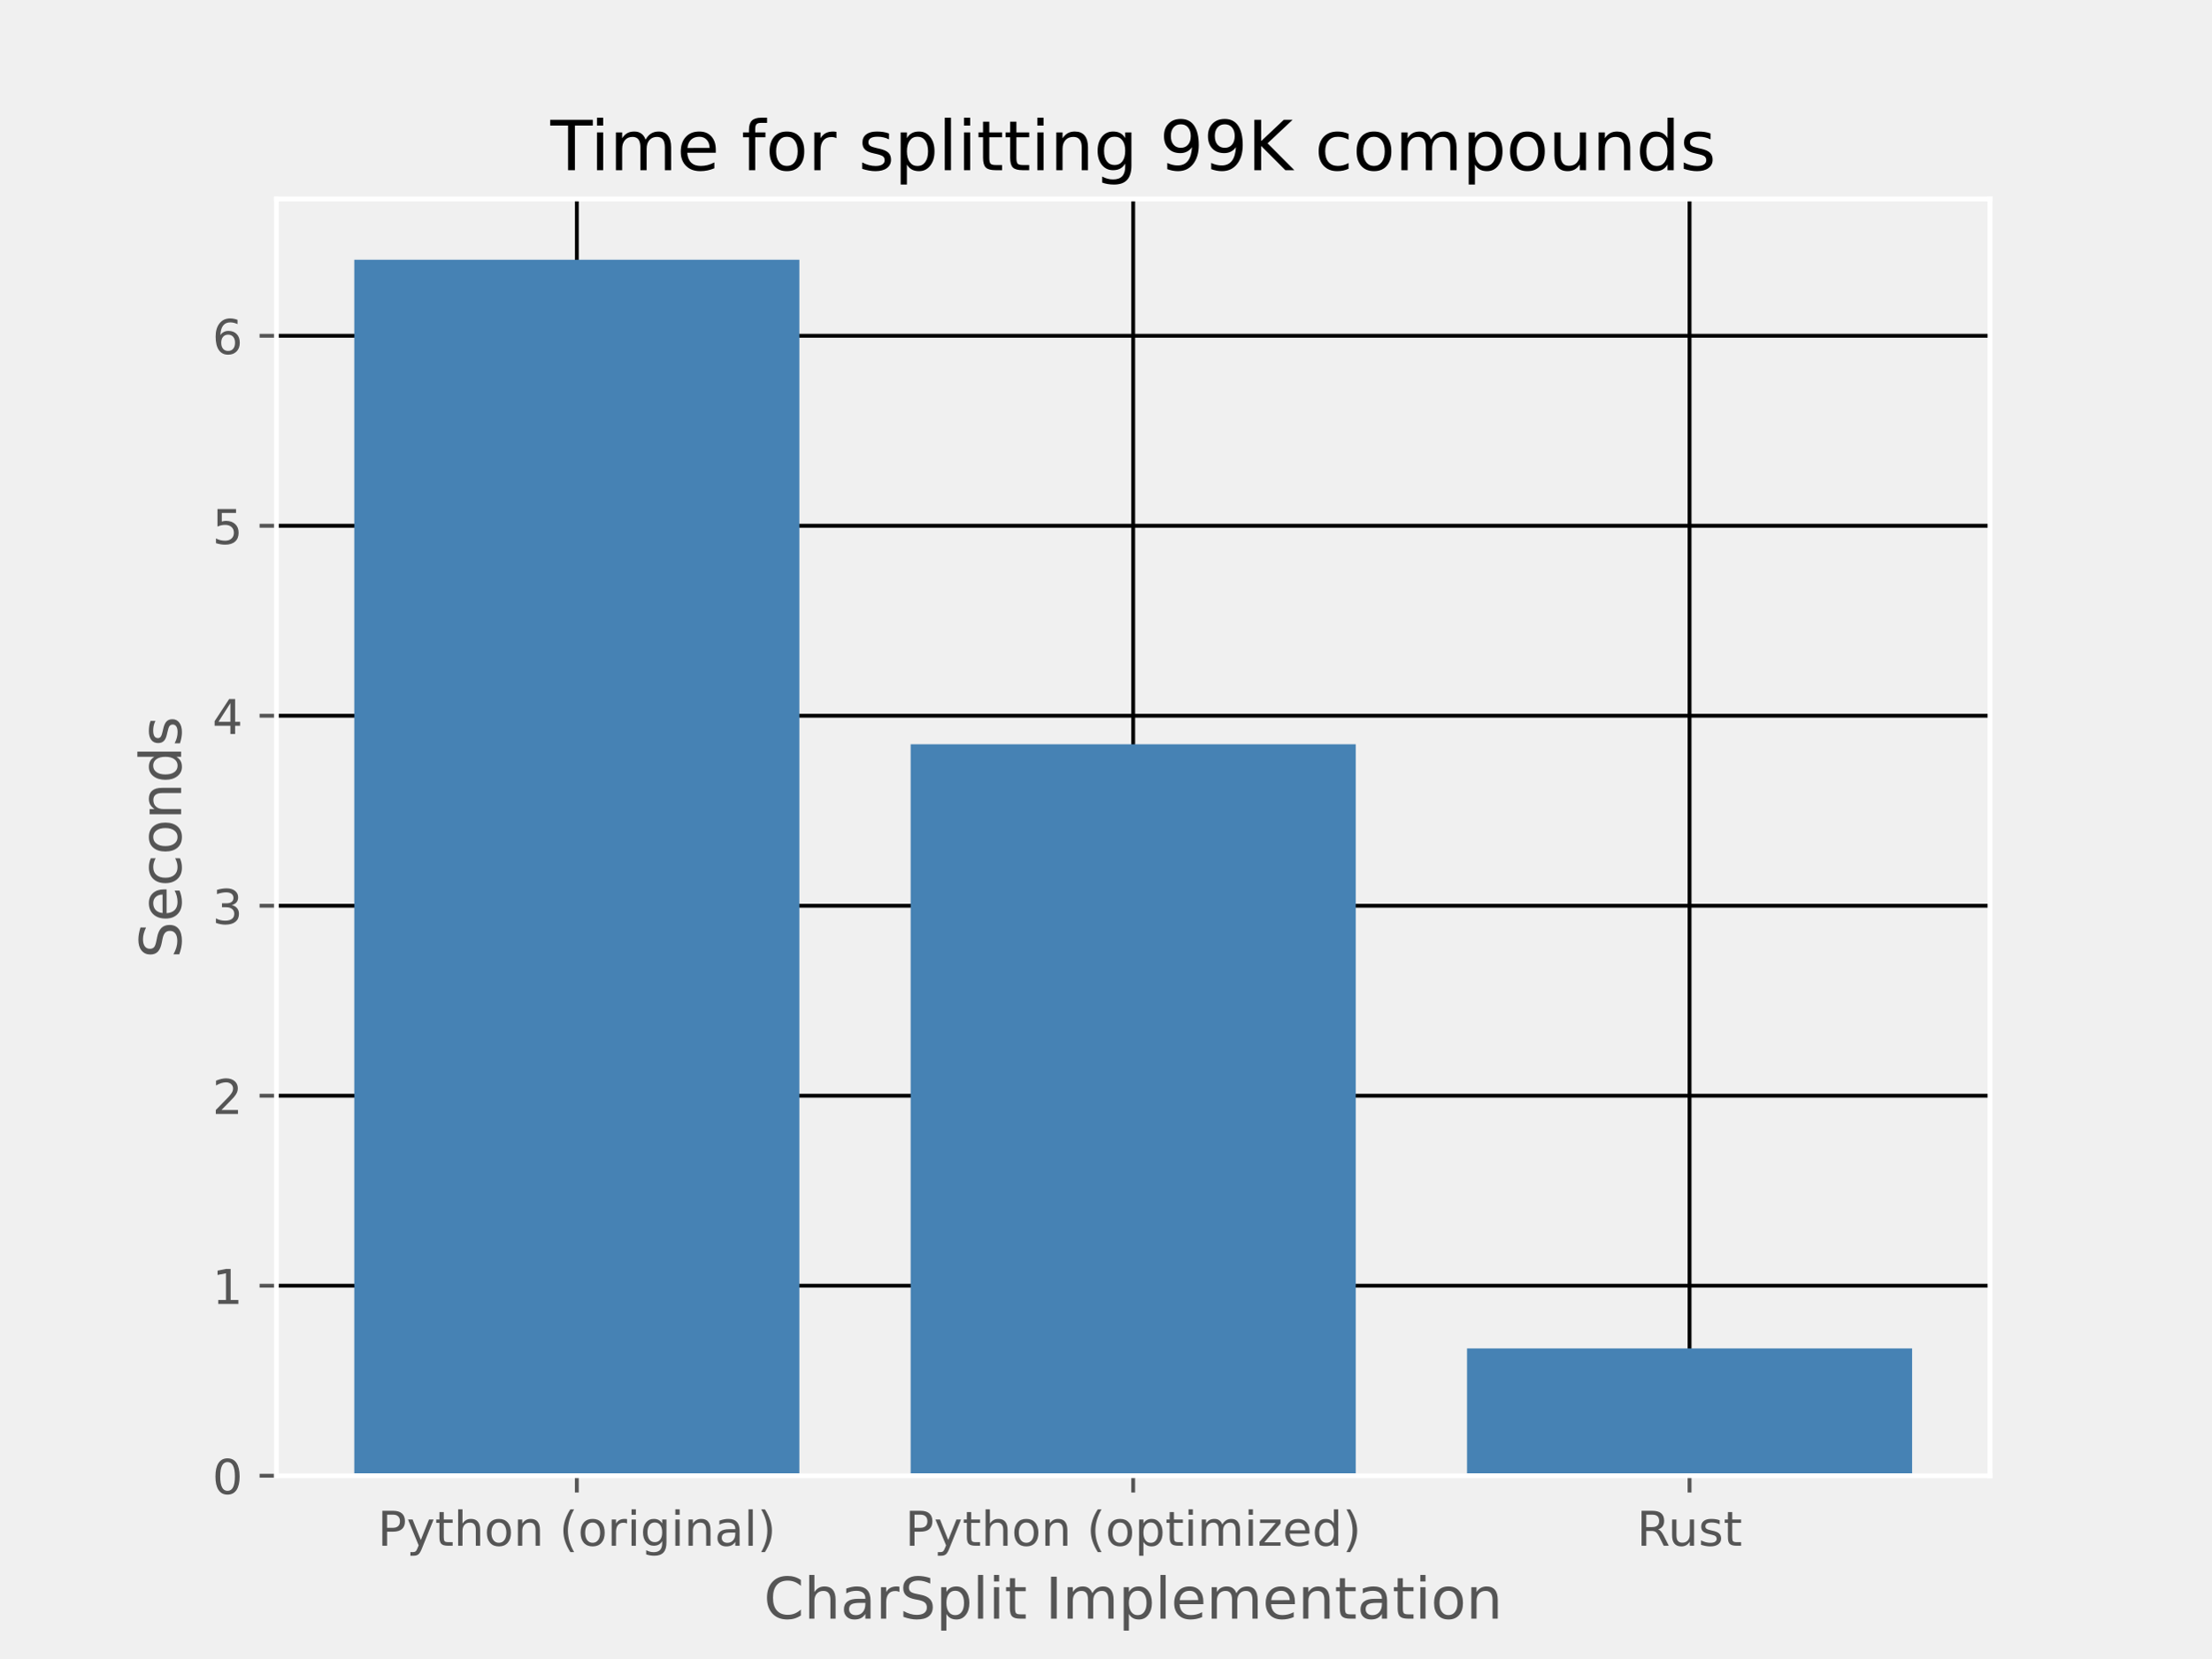
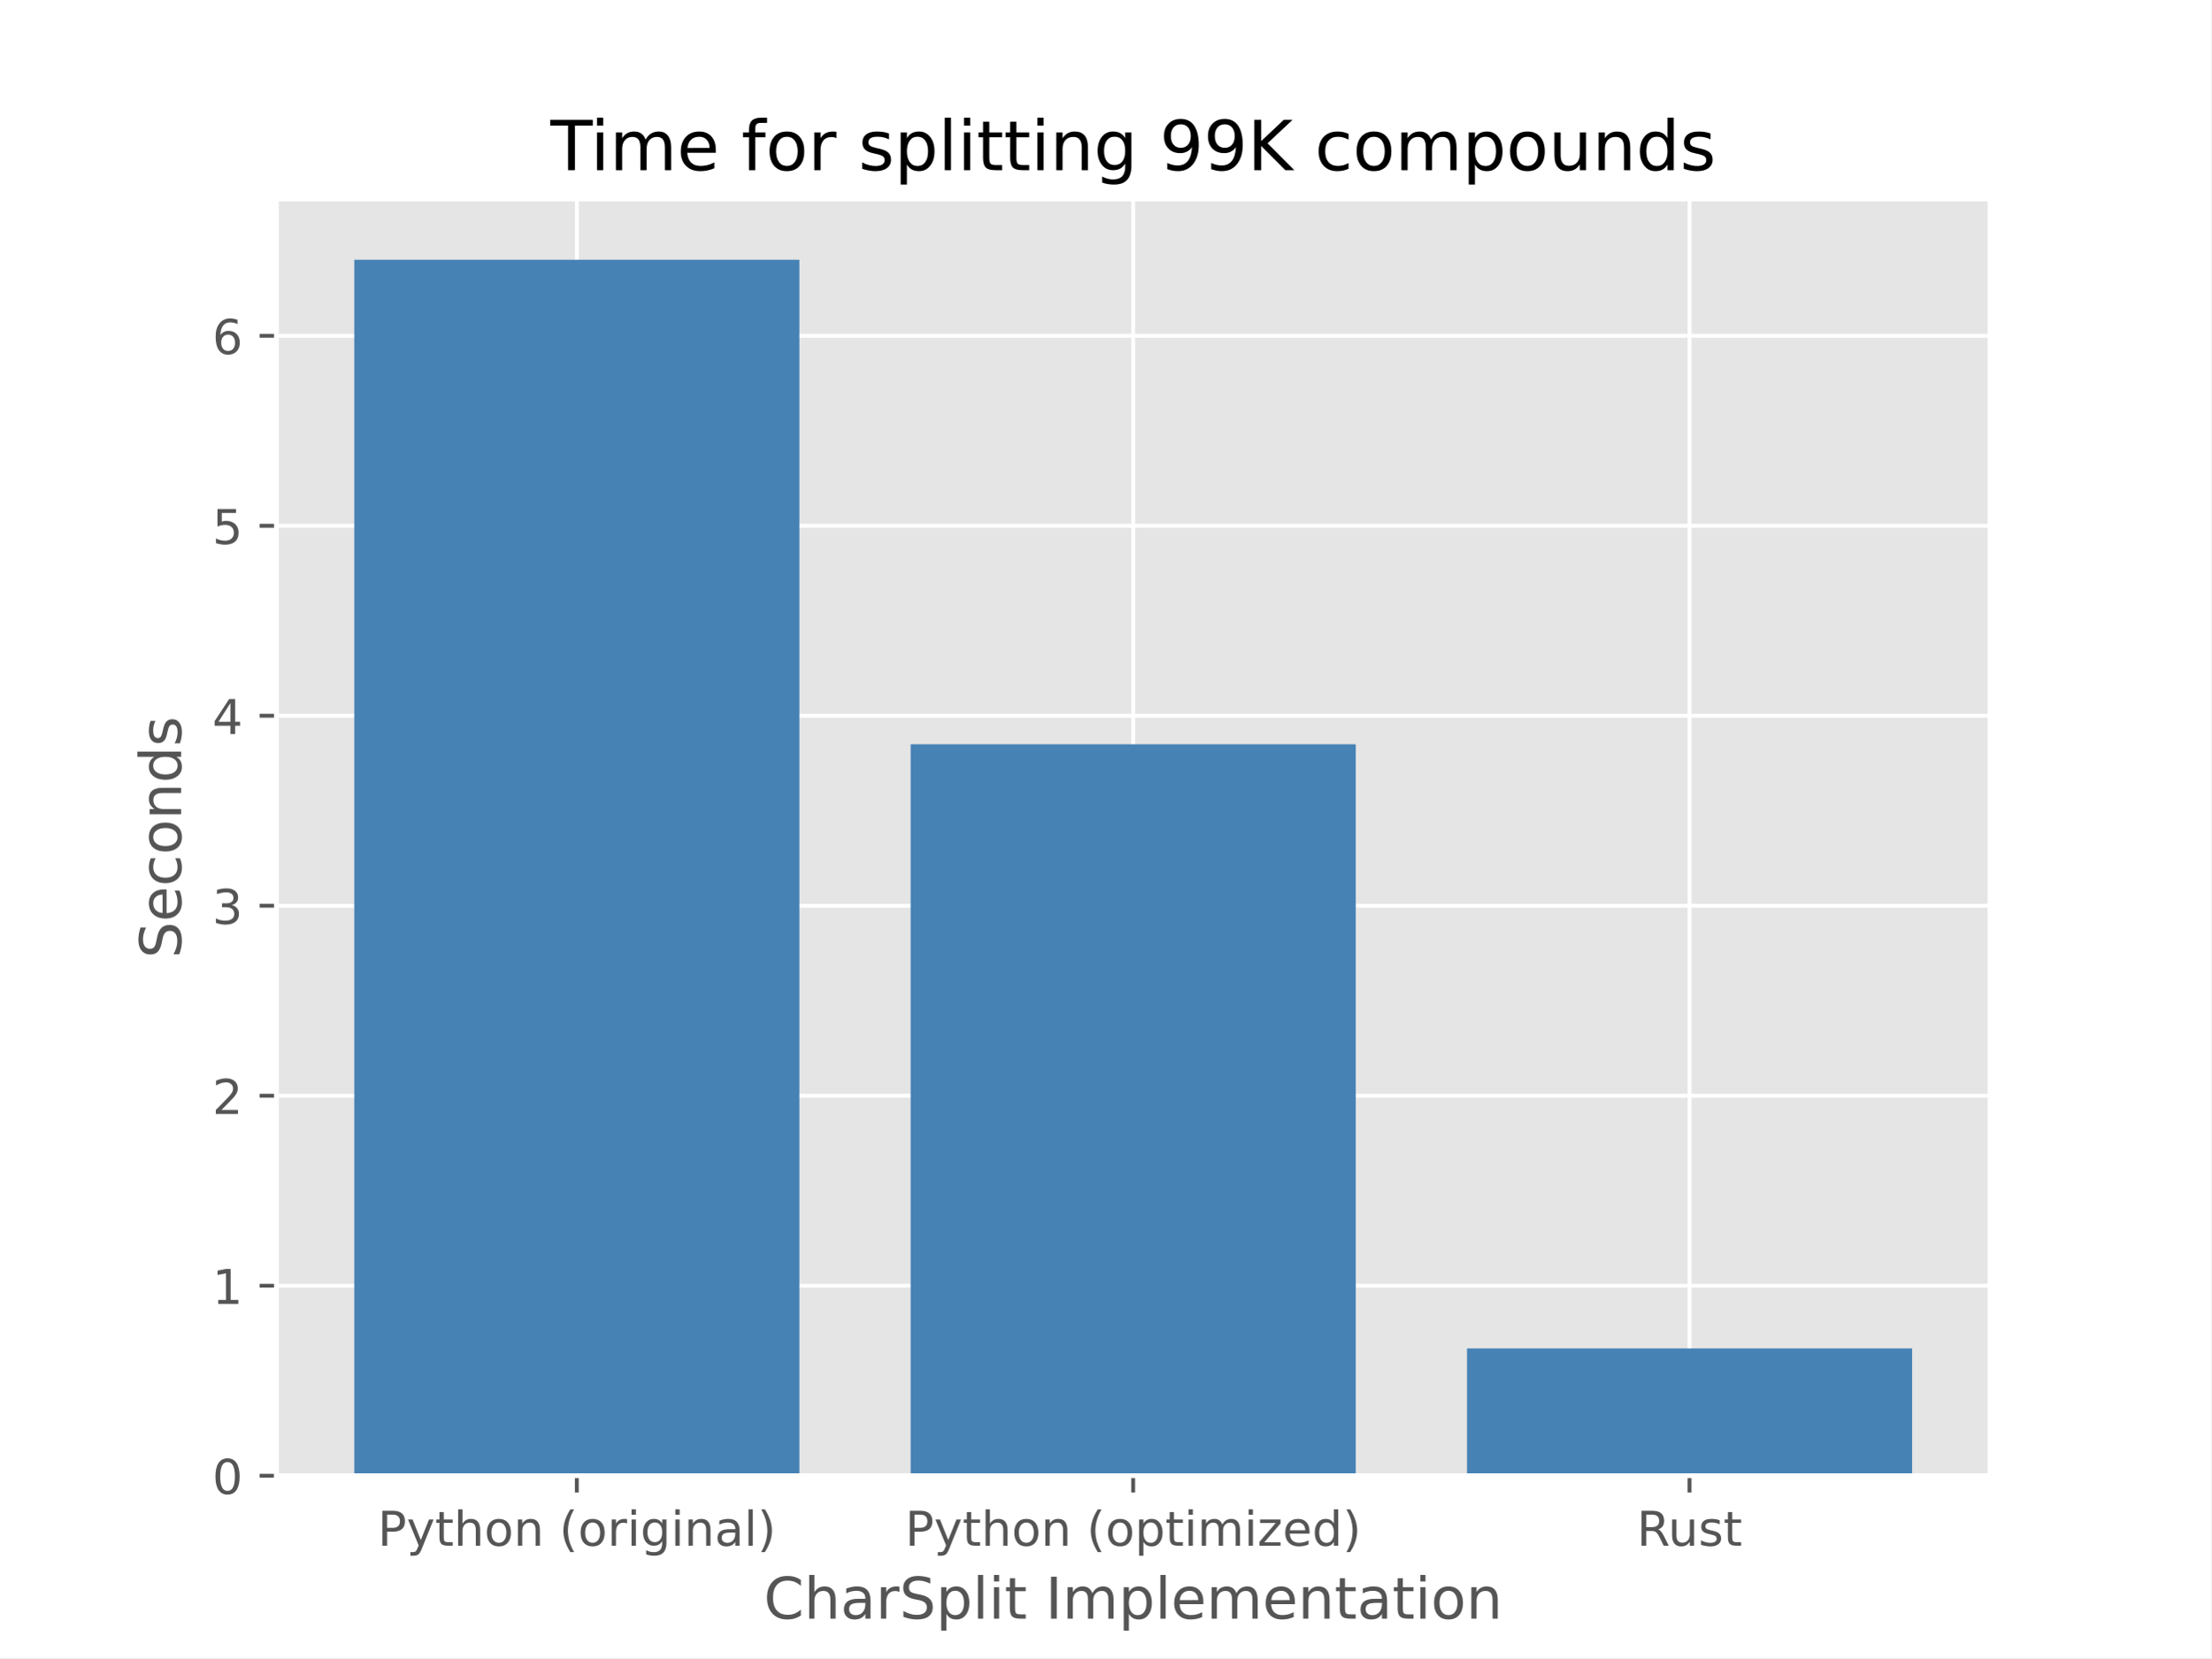
<svg xmlns="http://www.w3.org/2000/svg" xmlns:xlink="http://www.w3.org/1999/xlink" height="345.6pt" version="1.1" viewBox="0 0 460.8 345.6" width="460.8pt">
  <defs>
    <style type="text/css">*{stroke-linecap:butt;stroke-linejoin:round;}</style>
  </defs>
  <g id="figure_1">
    <g id="patch_1">
-       <path d="M 0 345.6  L 460.8 345.6  L 460.8 0  L 0 0  z " style="fill:none;" />
+       <path d="M 0 345.6  L 460.8 345.6  L 460.8 0  L 0 0  z " style="fill:#ffffff;" />
    </g>
    <g id="axes_1">
      <g id="patch_2">
-         <path d="M 57.6 307.584  L 414.72 307.584  L 414.72 41.472  L 57.6 41.472  z " style="fill:none;" />
+         <path d="M 57.6 307.584  L 414.72 307.584  L 414.72 41.472  L 57.6 41.472  z " style="fill:#e5e5e5;" />
      </g>
      <g id="matplotlib.axis_1">
        <g id="xtick_1">
          <g id="line2d_1">
-             <path clip-path="url(#p4082bcac7f)" d="M 120.212 307.584  L 120.212 41.472  " style="fill:none;stroke:#000000;stroke-linecap:square;stroke-width:0.8;" />
+             <path clip-path="url(#p772a4f0991)" d="M 120.212 307.584  L 120.212 41.472  " style="fill:none;stroke:#ffffff;stroke-linecap:square;stroke-width:0.8;" />
          </g>
          <g id="line2d_2">
            <defs>
-               <path d="M 0 0  L 0 3.5  " id="m15e77578e6" style="stroke:#555555;stroke-width:0.8;" />
+               <path d="M 0 0  L 0 3.5  " id="m61abc47ba5" style="stroke:#555555;stroke-width:0.8;" />
            </defs>
            <g>
-               <use style="fill:#555555;stroke:#555555;stroke-width:0.8;" x="120.212" xlink:href="#m15e77578e6" y="307.584" />
+               <use style="fill:#555555;stroke:#555555;stroke-width:0.8;" x="120.212" xlink:href="#m61abc47ba5" y="307.584" />
            </g>
          </g>
          <g id="text_1">
            <g style="fill:#555555;" transform="translate(78.70101 322.1824)scale(0.1 -0.1)">
              <defs>
                <path d="M 19.672 64.797  L 19.672 37.406  L 32.078 37.406  Q 38.969 37.406 42.719 40.969  Q 46.484 44.531 46.484 51.125  Q 46.484 57.672 42.719 61.234  Q 38.969 64.797 32.078 64.797  z M 9.812 72.906  L 32.078 72.906  Q 44.344 72.906 50.609 67.359  Q 56.891 61.812 56.891 51.125  Q 56.891 40.328 50.609 34.812  Q 44.344 29.297 32.078 29.297  L 19.672 29.297  L 19.672 0  L 9.812 0  z " id="DejaVuSans-80" />
                <path d="M 32.172 -5.078  Q 28.375 -14.844 24.75 -17.812  Q 21.141 -20.797 15.094 -20.797  L 7.906 -20.797  L 7.906 -13.281  L 13.188 -13.281  Q 16.891 -13.281 18.938 -11.516  Q 21 -9.766 23.484 -3.219  L 25.094 0.875  L 2.984 54.688  L 12.5 54.688  L 29.594 11.922  L 46.688 54.688  L 56.203 54.688  z " id="DejaVuSans-121" />
                <path d="M 18.312 70.219  L 18.312 54.688  L 36.812 54.688  L 36.812 47.703  L 18.312 47.703  L 18.312 18.016  Q 18.312 11.328 20.141 9.422  Q 21.969 7.516 27.594 7.516  L 36.812 7.516  L 36.812 0  L 27.594 0  Q 17.188 0 13.234 3.875  Q 9.281 7.766 9.281 18.016  L 9.281 47.703  L 2.688 47.703  L 2.688 54.688  L 9.281 54.688  L 9.281 70.219  z " id="DejaVuSans-116" />
                <path d="M 54.891 33.016  L 54.891 0  L 45.906 0  L 45.906 32.719  Q 45.906 40.484 42.875 44.328  Q 39.844 48.188 33.797 48.188  Q 26.516 48.188 22.312 43.547  Q 18.109 38.922 18.109 30.906  L 18.109 0  L 9.078 0  L 9.078 75.984  L 18.109 75.984  L 18.109 46.188  Q 21.344 51.125 25.703 53.562  Q 30.078 56 35.797 56  Q 45.219 56 50.047 50.172  Q 54.891 44.344 54.891 33.016  z " id="DejaVuSans-104" />
                <path d="M 30.609 48.391  Q 23.391 48.391 19.188 42.75  Q 14.984 37.109 14.984 27.297  Q 14.984 17.484 19.156 11.844  Q 23.344 6.203 30.609 6.203  Q 37.797 6.203 41.984 11.859  Q 46.188 17.531 46.188 27.297  Q 46.188 37.016 41.984 42.703  Q 37.797 48.391 30.609 48.391  z M 30.609 56  Q 42.328 56 49.016 48.375  Q 55.719 40.766 55.719 27.297  Q 55.719 13.875 49.016 6.219  Q 42.328 -1.422 30.609 -1.422  Q 18.844 -1.422 12.172 6.219  Q 5.516 13.875 5.516 27.297  Q 5.516 40.766 12.172 48.375  Q 18.844 56 30.609 56  z " id="DejaVuSans-111" />
                <path d="M 54.891 33.016  L 54.891 0  L 45.906 0  L 45.906 32.719  Q 45.906 40.484 42.875 44.328  Q 39.844 48.188 33.797 48.188  Q 26.516 48.188 22.312 43.547  Q 18.109 38.922 18.109 30.906  L 18.109 0  L 9.078 0  L 9.078 54.688  L 18.109 54.688  L 18.109 46.188  Q 21.344 51.125 25.703 53.562  Q 30.078 56 35.797 56  Q 45.219 56 50.047 50.172  Q 54.891 44.344 54.891 33.016  z " id="DejaVuSans-110" />
                <path id="DejaVuSans-32" />
                <path d="M 31 75.875  Q 24.469 64.656 21.281 53.656  Q 18.109 42.672 18.109 31.391  Q 18.109 20.125 21.312 9.062  Q 24.516 -2 31 -13.188  L 23.188 -13.188  Q 15.875 -1.703 12.234 9.375  Q 8.594 20.453 8.594 31.391  Q 8.594 42.281 12.203 53.312  Q 15.828 64.359 23.188 75.875  z " id="DejaVuSans-40" />
                <path d="M 41.109 46.297  Q 39.594 47.172 37.812 47.578  Q 36.031 48 33.891 48  Q 26.266 48 22.188 43.047  Q 18.109 38.094 18.109 28.812  L 18.109 0  L 9.078 0  L 9.078 54.688  L 18.109 54.688  L 18.109 46.188  Q 20.953 51.172 25.484 53.578  Q 30.031 56 36.531 56  Q 37.453 56 38.578 55.875  Q 39.703 55.766 41.062 55.516  z " id="DejaVuSans-114" />
                <path d="M 9.422 54.688  L 18.406 54.688  L 18.406 0  L 9.422 0  z M 9.422 75.984  L 18.406 75.984  L 18.406 64.594  L 9.422 64.594  z " id="DejaVuSans-105" />
                <path d="M 45.406 27.984  Q 45.406 37.75 41.375 43.109  Q 37.359 48.484 30.078 48.484  Q 22.859 48.484 18.828 43.109  Q 14.797 37.75 14.797 27.984  Q 14.797 18.266 18.828 12.891  Q 22.859 7.516 30.078 7.516  Q 37.359 7.516 41.375 12.891  Q 45.406 18.266 45.406 27.984  z M 54.391 6.781  Q 54.391 -7.172 48.188 -13.984  Q 42 -20.797 29.203 -20.797  Q 24.469 -20.797 20.266 -20.094  Q 16.062 -19.391 12.109 -17.922  L 12.109 -9.188  Q 16.062 -11.328 19.922 -12.344  Q 23.781 -13.375 27.781 -13.375  Q 36.625 -13.375 41.016 -8.766  Q 45.406 -4.156 45.406 5.172  L 45.406 9.625  Q 42.625 4.781 38.281 2.391  Q 33.938 0 27.875 0  Q 17.828 0 11.672 7.656  Q 5.516 15.328 5.516 27.984  Q 5.516 40.672 11.672 48.328  Q 17.828 56 27.875 56  Q 33.938 56 38.281 53.609  Q 42.625 51.219 45.406 46.391  L 45.406 54.688  L 54.391 54.688  z " id="DejaVuSans-103" />
                <path d="M 34.281 27.484  Q 23.391 27.484 19.188 25  Q 14.984 22.516 14.984 16.5  Q 14.984 11.719 18.141 8.906  Q 21.297 6.109 26.703 6.109  Q 34.188 6.109 38.703 11.406  Q 43.219 16.703 43.219 25.484  L 43.219 27.484  z M 52.203 31.203  L 52.203 0  L 43.219 0  L 43.219 8.297  Q 40.141 3.328 35.547 0.953  Q 30.953 -1.422 24.312 -1.422  Q 15.922 -1.422 10.953 3.297  Q 6 8.016 6 15.922  Q 6 25.141 12.172 29.828  Q 18.359 34.516 30.609 34.516  L 43.219 34.516  L 43.219 35.406  Q 43.219 41.609 39.141 45  Q 35.062 48.391 27.688 48.391  Q 23 48.391 18.547 47.266  Q 14.109 46.141 10.016 43.891  L 10.016 52.203  Q 14.938 54.109 19.578 55.047  Q 24.219 56 28.609 56  Q 40.484 56 46.344 49.844  Q 52.203 43.703 52.203 31.203  z " id="DejaVuSans-97" />
                <path d="M 9.422 75.984  L 18.406 75.984  L 18.406 0  L 9.422 0  z " id="DejaVuSans-108" />
                <path d="M 8.016 75.875  L 15.828 75.875  Q 23.141 64.359 26.781 53.312  Q 30.422 42.281 30.422 31.391  Q 30.422 20.453 26.781 9.375  Q 23.141 -1.703 15.828 -13.188  L 8.016 -13.188  Q 14.5 -2 17.703 9.062  Q 20.906 20.125 20.906 31.391  Q 20.906 42.672 17.703 53.656  Q 14.5 64.656 8.016 75.875  z " id="DejaVuSans-41" />
              </defs>
              <use xlink:href="#DejaVuSans-80" />
              <use x="60.303" xlink:href="#DejaVuSans-121" />
              <use x="119.482" xlink:href="#DejaVuSans-116" />
              <use x="158.691" xlink:href="#DejaVuSans-104" />
              <use x="222.07" xlink:href="#DejaVuSans-111" />
              <use x="283.252" xlink:href="#DejaVuSans-110" />
              <use x="346.631" xlink:href="#DejaVuSans-32" />
              <use x="378.418" xlink:href="#DejaVuSans-40" />
              <use x="417.432" xlink:href="#DejaVuSans-111" />
              <use x="478.613" xlink:href="#DejaVuSans-114" />
              <use x="519.727" xlink:href="#DejaVuSans-105" />
              <use x="547.51" xlink:href="#DejaVuSans-103" />
              <use x="610.986" xlink:href="#DejaVuSans-105" />
              <use x="638.77" xlink:href="#DejaVuSans-110" />
              <use x="702.148" xlink:href="#DejaVuSans-97" />
              <use x="763.428" xlink:href="#DejaVuSans-108" />
              <use x="791.211" xlink:href="#DejaVuSans-41" />
            </g>
          </g>
        </g>
        <g id="xtick_2">
          <g id="line2d_3">
-             <path clip-path="url(#p4082bcac7f)" d="M 236.16 307.584  L 236.16 41.472  " style="fill:none;stroke:#000000;stroke-linecap:square;stroke-width:0.8;" />
+             <path clip-path="url(#p772a4f0991)" d="M 236.16 307.584  L 236.16 41.472  " style="fill:none;stroke:#ffffff;stroke-linecap:square;stroke-width:0.8;" />
          </g>
          <g id="line2d_4">
            <g>
-               <use style="fill:#555555;stroke:#555555;stroke-width:0.8;" x="236.16" xlink:href="#m15e77578e6" y="307.584" />
+               <use style="fill:#555555;stroke:#555555;stroke-width:0.8;" x="236.16" xlink:href="#m61abc47ba5" y="307.584" />
            </g>
          </g>
          <g id="text_2">
            <g style="fill:#555555;" transform="translate(188.6209 322.1824)scale(0.1 -0.1)">
              <defs>
                <path d="M 18.109 8.203  L 18.109 -20.797  L 9.078 -20.797  L 9.078 54.688  L 18.109 54.688  L 18.109 46.391  Q 20.953 51.266 25.266 53.625  Q 29.594 56 35.594 56  Q 45.562 56 51.781 48.094  Q 58.016 40.188 58.016 27.297  Q 58.016 14.406 51.781 6.484  Q 45.562 -1.422 35.594 -1.422  Q 29.594 -1.422 25.266 0.953  Q 20.953 3.328 18.109 8.203  z M 48.688 27.297  Q 48.688 37.203 44.609 42.844  Q 40.531 48.484 33.406 48.484  Q 26.266 48.484 22.188 42.844  Q 18.109 37.203 18.109 27.297  Q 18.109 17.391 22.188 11.75  Q 26.266 6.109 33.406 6.109  Q 40.531 6.109 44.609 11.75  Q 48.688 17.391 48.688 27.297  z " id="DejaVuSans-112" />
                <path d="M 52 44.188  Q 55.375 50.25 60.062 53.125  Q 64.75 56 71.094 56  Q 79.641 56 84.281 50.016  Q 88.922 44.047 88.922 33.016  L 88.922 0  L 79.891 0  L 79.891 32.719  Q 79.891 40.578 77.094 44.375  Q 74.312 48.188 68.609 48.188  Q 61.625 48.188 57.562 43.547  Q 53.516 38.922 53.516 30.906  L 53.516 0  L 44.484 0  L 44.484 32.719  Q 44.484 40.625 41.703 44.406  Q 38.922 48.188 33.109 48.188  Q 26.219 48.188 22.156 43.531  Q 18.109 38.875 18.109 30.906  L 18.109 0  L 9.078 0  L 9.078 54.688  L 18.109 54.688  L 18.109 46.188  Q 21.188 51.219 25.484 53.609  Q 29.781 56 35.688 56  Q 41.656 56 45.828 52.969  Q 50 49.953 52 44.188  z " id="DejaVuSans-109" />
                <path d="M 5.516 54.688  L 48.188 54.688  L 48.188 46.484  L 14.406 7.172  L 48.188 7.172  L 48.188 0  L 4.297 0  L 4.297 8.203  L 38.094 47.516  L 5.516 47.516  z " id="DejaVuSans-122" />
                <path d="M 56.203 29.594  L 56.203 25.203  L 14.891 25.203  Q 15.484 15.922 20.484 11.062  Q 25.484 6.203 34.422 6.203  Q 39.594 6.203 44.453 7.469  Q 49.312 8.734 54.109 11.281  L 54.109 2.781  Q 49.266 0.734 44.188 -0.344  Q 39.109 -1.422 33.891 -1.422  Q 20.797 -1.422 13.156 6.188  Q 5.516 13.812 5.516 26.812  Q 5.516 40.234 12.766 48.109  Q 20.016 56 32.328 56  Q 43.359 56 49.781 48.891  Q 56.203 41.797 56.203 29.594  z M 47.219 32.234  Q 47.125 39.594 43.094 43.984  Q 39.062 48.391 32.422 48.391  Q 24.906 48.391 20.391 44.141  Q 15.875 39.891 15.188 32.172  z " id="DejaVuSans-101" />
                <path d="M 45.406 46.391  L 45.406 75.984  L 54.391 75.984  L 54.391 0  L 45.406 0  L 45.406 8.203  Q 42.578 3.328 38.25 0.953  Q 33.938 -1.422 27.875 -1.422  Q 17.969 -1.422 11.734 6.484  Q 5.516 14.406 5.516 27.297  Q 5.516 40.188 11.734 48.094  Q 17.969 56 27.875 56  Q 33.938 56 38.25 53.625  Q 42.578 51.266 45.406 46.391  z M 14.797 27.297  Q 14.797 17.391 18.875 11.75  Q 22.953 6.109 30.078 6.109  Q 37.203 6.109 41.297 11.75  Q 45.406 17.391 45.406 27.297  Q 45.406 37.203 41.297 42.844  Q 37.203 48.484 30.078 48.484  Q 22.953 48.484 18.875 42.844  Q 14.797 37.203 14.797 27.297  z " id="DejaVuSans-100" />
              </defs>
              <use xlink:href="#DejaVuSans-80" />
              <use x="60.303" xlink:href="#DejaVuSans-121" />
              <use x="119.482" xlink:href="#DejaVuSans-116" />
              <use x="158.691" xlink:href="#DejaVuSans-104" />
              <use x="222.07" xlink:href="#DejaVuSans-111" />
              <use x="283.252" xlink:href="#DejaVuSans-110" />
              <use x="346.631" xlink:href="#DejaVuSans-32" />
              <use x="378.418" xlink:href="#DejaVuSans-40" />
              <use x="417.432" xlink:href="#DejaVuSans-111" />
              <use x="478.613" xlink:href="#DejaVuSans-112" />
              <use x="542.09" xlink:href="#DejaVuSans-116" />
              <use x="581.299" xlink:href="#DejaVuSans-105" />
              <use x="609.082" xlink:href="#DejaVuSans-109" />
              <use x="706.494" xlink:href="#DejaVuSans-105" />
              <use x="734.277" xlink:href="#DejaVuSans-122" />
              <use x="786.768" xlink:href="#DejaVuSans-101" />
              <use x="848.291" xlink:href="#DejaVuSans-100" />
              <use x="911.768" xlink:href="#DejaVuSans-41" />
            </g>
          </g>
        </g>
        <g id="xtick_3">
          <g id="line2d_5">
-             <path clip-path="url(#p4082bcac7f)" d="M 352.108 307.584  L 352.108 41.472  " style="fill:none;stroke:#000000;stroke-linecap:square;stroke-width:0.8;" />
+             <path clip-path="url(#p772a4f0991)" d="M 352.108 307.584  L 352.108 41.472  " style="fill:none;stroke:#ffffff;stroke-linecap:square;stroke-width:0.8;" />
          </g>
          <g id="line2d_6">
            <g>
-               <use style="fill:#555555;stroke:#555555;stroke-width:0.8;" x="352.108" xlink:href="#m15e77578e6" y="307.584" />
+               <use style="fill:#555555;stroke:#555555;stroke-width:0.8;" x="352.108" xlink:href="#m61abc47ba5" y="307.584" />
            </g>
          </g>
          <g id="text_3">
            <g style="fill:#555555;" transform="translate(341.1252 322.1824)scale(0.1 -0.1)">
              <defs>
                <path d="M 44.391 34.188  Q 47.562 33.109 50.562 29.594  Q 53.562 26.078 56.594 19.922  L 66.609 0  L 56 0  L 46.688 18.703  Q 43.062 26.031 39.672 28.422  Q 36.281 30.812 30.422 30.812  L 19.672 30.812  L 19.672 0  L 9.812 0  L 9.812 72.906  L 32.078 72.906  Q 44.578 72.906 50.734 67.672  Q 56.891 62.453 56.891 51.906  Q 56.891 45.016 53.688 40.469  Q 50.484 35.938 44.391 34.188  z M 19.672 64.797  L 19.672 38.922  L 32.078 38.922  Q 39.203 38.922 42.844 42.219  Q 46.484 45.516 46.484 51.906  Q 46.484 58.297 42.844 61.547  Q 39.203 64.797 32.078 64.797  z " id="DejaVuSans-82" />
                <path d="M 8.5 21.578  L 8.5 54.688  L 17.484 54.688  L 17.484 21.922  Q 17.484 14.156 20.5 10.266  Q 23.531 6.391 29.594 6.391  Q 36.859 6.391 41.078 11.031  Q 45.312 15.672 45.312 23.688  L 45.312 54.688  L 54.297 54.688  L 54.297 0  L 45.312 0  L 45.312 8.406  Q 42.047 3.422 37.719 1  Q 33.406 -1.422 27.688 -1.422  Q 18.266 -1.422 13.375 4.438  Q 8.5 10.297 8.5 21.578  z M 31.109 56  z " id="DejaVuSans-117" />
                <path d="M 44.281 53.078  L 44.281 44.578  Q 40.484 46.531 36.375 47.5  Q 32.281 48.484 27.875 48.484  Q 21.188 48.484 17.844 46.438  Q 14.5 44.391 14.5 40.281  Q 14.5 37.156 16.891 35.375  Q 19.281 33.594 26.516 31.984  L 29.594 31.297  Q 39.156 29.25 43.188 25.516  Q 47.219 21.781 47.219 15.094  Q 47.219 7.469 41.188 3.016  Q 35.156 -1.422 24.609 -1.422  Q 20.219 -1.422 15.453 -0.562  Q 10.688 0.297 5.422 2  L 5.422 11.281  Q 10.406 8.688 15.234 7.391  Q 20.062 6.109 24.812 6.109  Q 31.156 6.109 34.562 8.281  Q 37.984 10.453 37.984 14.406  Q 37.984 18.062 35.516 20.016  Q 33.062 21.969 24.703 23.781  L 21.578 24.516  Q 13.234 26.266 9.516 29.906  Q 5.812 33.547 5.812 39.891  Q 5.812 47.609 11.281 51.797  Q 16.75 56 26.812 56  Q 31.781 56 36.172 55.266  Q 40.578 54.547 44.281 53.078  z " id="DejaVuSans-115" />
              </defs>
              <use xlink:href="#DejaVuSans-82" />
              <use x="64.982" xlink:href="#DejaVuSans-117" />
              <use x="128.361" xlink:href="#DejaVuSans-115" />
              <use x="180.461" xlink:href="#DejaVuSans-116" />
            </g>
          </g>
        </g>
        <g id="text_4">
          <g style="fill:#555555;" transform="translate(159.1706 337.3802)scale(0.12 -0.12)">
            <defs>
              <path d="M 64.406 67.281  L 64.406 56.891  Q 59.422 61.531 53.781 63.812  Q 48.141 66.109 41.797 66.109  Q 29.297 66.109 22.656 58.469  Q 16.016 50.828 16.016 36.375  Q 16.016 21.969 22.656 14.328  Q 29.297 6.688 41.797 6.688  Q 48.141 6.688 53.781 8.984  Q 59.422 11.281 64.406 15.922  L 64.406 5.609  Q 59.234 2.094 53.438 0.328  Q 47.656 -1.422 41.219 -1.422  Q 24.656 -1.422 15.125 8.703  Q 5.609 18.844 5.609 36.375  Q 5.609 53.953 15.125 64.078  Q 24.656 74.219 41.219 74.219  Q 47.75 74.219 53.531 72.484  Q 59.328 70.75 64.406 67.281  z " id="DejaVuSans-67" />
              <path d="M 53.516 70.516  L 53.516 60.891  Q 47.906 63.578 42.922 64.891  Q 37.938 66.219 33.297 66.219  Q 25.25 66.219 20.875 63.094  Q 16.5 59.969 16.5 54.203  Q 16.5 49.359 19.406 46.891  Q 22.312 44.438 30.422 42.922  L 36.375 41.703  Q 47.406 39.594 52.656 34.297  Q 57.906 29 57.906 20.125  Q 57.906 9.516 50.797 4.047  Q 43.703 -1.422 29.984 -1.422  Q 24.812 -1.422 18.969 -0.25  Q 13.141 0.922 6.891 3.219  L 6.891 13.375  Q 12.891 10.016 18.656 8.297  Q 24.422 6.594 29.984 6.594  Q 38.422 6.594 43.016 9.906  Q 47.609 13.234 47.609 19.391  Q 47.609 24.75 44.312 27.781  Q 41.016 30.812 33.5 32.328  L 27.484 33.5  Q 16.453 35.688 11.516 40.375  Q 6.594 45.062 6.594 53.422  Q 6.594 63.094 13.406 68.656  Q 20.219 74.219 32.172 74.219  Q 37.312 74.219 42.625 73.281  Q 47.953 72.359 53.516 70.516  z " id="DejaVuSans-83" />
              <path d="M 9.812 72.906  L 19.672 72.906  L 19.672 0  L 9.812 0  z " id="DejaVuSans-73" />
            </defs>
            <use xlink:href="#DejaVuSans-67" />
            <use x="69.824" xlink:href="#DejaVuSans-104" />
            <use x="133.203" xlink:href="#DejaVuSans-97" />
            <use x="194.482" xlink:href="#DejaVuSans-114" />
            <use x="235.596" xlink:href="#DejaVuSans-83" />
            <use x="299.072" xlink:href="#DejaVuSans-112" />
            <use x="362.549" xlink:href="#DejaVuSans-108" />
            <use x="390.332" xlink:href="#DejaVuSans-105" />
            <use x="418.115" xlink:href="#DejaVuSans-116" />
            <use x="457.324" xlink:href="#DejaVuSans-32" />
            <use x="489.111" xlink:href="#DejaVuSans-73" />
            <use x="518.604" xlink:href="#DejaVuSans-109" />
            <use x="616.016" xlink:href="#DejaVuSans-112" />
            <use x="679.492" xlink:href="#DejaVuSans-108" />
            <use x="707.275" xlink:href="#DejaVuSans-101" />
            <use x="768.799" xlink:href="#DejaVuSans-109" />
            <use x="866.211" xlink:href="#DejaVuSans-101" />
            <use x="927.734" xlink:href="#DejaVuSans-110" />
            <use x="991.113" xlink:href="#DejaVuSans-116" />
            <use x="1030.322" xlink:href="#DejaVuSans-97" />
            <use x="1091.602" xlink:href="#DejaVuSans-116" />
            <use x="1130.811" xlink:href="#DejaVuSans-105" />
            <use x="1158.594" xlink:href="#DejaVuSans-111" />
            <use x="1219.775" xlink:href="#DejaVuSans-110" />
          </g>
        </g>
      </g>
      <g id="matplotlib.axis_2">
        <g id="ytick_1">
          <g id="line2d_7">
-             <path clip-path="url(#p4082bcac7f)" d="M 57.6 307.584  L 414.72 307.584  " style="fill:none;stroke:#000000;stroke-linecap:square;stroke-width:0.8;" />
+             <path clip-path="url(#p772a4f0991)" d="M 57.6 307.584  L 414.72 307.584  " style="fill:none;stroke:#ffffff;stroke-linecap:square;stroke-width:0.8;" />
          </g>
          <g id="line2d_8">
            <defs>
-               <path d="M 0 0  L -3.5 0  " id="mef3e350e18" style="stroke:#555555;stroke-width:0.8;" />
+               <path d="M 0 0  L -3.5 0  " id="mdd69f0a2cd" style="stroke:#555555;stroke-width:0.8;" />
            </defs>
            <g>
-               <use style="fill:#555555;stroke:#555555;stroke-width:0.8;" x="57.6" xlink:href="#mef3e350e18" y="307.584" />
+               <use style="fill:#555555;stroke:#555555;stroke-width:0.8;" x="57.6" xlink:href="#mdd69f0a2cd" y="307.584" />
            </g>
          </g>
          <g id="text_5">
            <g style="fill:#555555;" transform="translate(44.2375 311.3832)scale(0.1 -0.1)">
              <defs>
                <path d="M 31.781 66.406  Q 24.172 66.406 20.328 58.906  Q 16.5 51.422 16.5 36.375  Q 16.5 21.391 20.328 13.891  Q 24.172 6.391 31.781 6.391  Q 39.453 6.391 43.281 13.891  Q 47.125 21.391 47.125 36.375  Q 47.125 51.422 43.281 58.906  Q 39.453 66.406 31.781 66.406  z M 31.781 74.219  Q 44.047 74.219 50.516 64.516  Q 56.984 54.828 56.984 36.375  Q 56.984 17.969 50.516 8.266  Q 44.047 -1.422 31.781 -1.422  Q 19.531 -1.422 13.062 8.266  Q 6.594 17.969 6.594 36.375  Q 6.594 54.828 13.062 64.516  Q 19.531 74.219 31.781 74.219  z " id="DejaVuSans-48" />
              </defs>
              <use xlink:href="#DejaVuSans-48" />
            </g>
          </g>
        </g>
        <g id="ytick_2">
          <g id="line2d_9">
-             <path clip-path="url(#p4082bcac7f)" d="M 57.6 267.984  L 414.72 267.984  " style="fill:none;stroke:#000000;stroke-linecap:square;stroke-width:0.8;" />
+             <path clip-path="url(#p772a4f0991)" d="M 57.6 267.984  L 414.72 267.984  " style="fill:none;stroke:#ffffff;stroke-linecap:square;stroke-width:0.8;" />
          </g>
          <g id="line2d_10">
            <g>
-               <use style="fill:#555555;stroke:#555555;stroke-width:0.8;" x="57.6" xlink:href="#mef3e350e18" y="267.984" />
+               <use style="fill:#555555;stroke:#555555;stroke-width:0.8;" x="57.6" xlink:href="#mdd69f0a2cd" y="267.984" />
            </g>
          </g>
          <g id="text_6">
            <g style="fill:#555555;" transform="translate(44.2375 271.7832)scale(0.1 -0.1)">
              <defs>
                <path d="M 12.406 8.297  L 28.516 8.297  L 28.516 63.922  L 10.984 60.406  L 10.984 69.391  L 28.422 72.906  L 38.281 72.906  L 38.281 8.297  L 54.391 8.297  L 54.391 0  L 12.406 0  z " id="DejaVuSans-49" />
              </defs>
              <use xlink:href="#DejaVuSans-49" />
            </g>
          </g>
        </g>
        <g id="ytick_3">
          <g id="line2d_11">
-             <path clip-path="url(#p4082bcac7f)" d="M 57.6 228.384  L 414.72 228.384  " style="fill:none;stroke:#000000;stroke-linecap:square;stroke-width:0.8;" />
+             <path clip-path="url(#p772a4f0991)" d="M 57.6 228.384  L 414.72 228.384  " style="fill:none;stroke:#ffffff;stroke-linecap:square;stroke-width:0.8;" />
          </g>
          <g id="line2d_12">
            <g>
-               <use style="fill:#555555;stroke:#555555;stroke-width:0.8;" x="57.6" xlink:href="#mef3e350e18" y="228.384" />
+               <use style="fill:#555555;stroke:#555555;stroke-width:0.8;" x="57.6" xlink:href="#mdd69f0a2cd" y="228.384" />
            </g>
          </g>
          <g id="text_7">
            <g style="fill:#555555;" transform="translate(44.2375 232.1832)scale(0.1 -0.1)">
              <defs>
                <path d="M 19.188 8.297  L 53.609 8.297  L 53.609 0  L 7.328 0  L 7.328 8.297  Q 12.938 14.109 22.625 23.891  Q 32.328 33.688 34.812 36.531  Q 39.547 41.844 41.422 45.531  Q 43.312 49.219 43.312 52.781  Q 43.312 58.594 39.234 62.25  Q 35.156 65.922 28.609 65.922  Q 23.969 65.922 18.812 64.312  Q 13.672 62.703 7.812 59.422  L 7.812 69.391  Q 13.766 71.781 18.938 73  Q 24.125 74.219 28.422 74.219  Q 39.75 74.219 46.484 68.547  Q 53.219 62.891 53.219 53.422  Q 53.219 48.922 51.531 44.891  Q 49.859 40.875 45.406 35.406  Q 44.188 33.984 37.641 27.219  Q 31.109 20.453 19.188 8.297  z " id="DejaVuSans-50" />
              </defs>
              <use xlink:href="#DejaVuSans-50" />
            </g>
          </g>
        </g>
        <g id="ytick_4">
          <g id="line2d_13">
-             <path clip-path="url(#p4082bcac7f)" d="M 57.6 188.784  L 414.72 188.784  " style="fill:none;stroke:#000000;stroke-linecap:square;stroke-width:0.8;" />
+             <path clip-path="url(#p772a4f0991)" d="M 57.6 188.784  L 414.72 188.784  " style="fill:none;stroke:#ffffff;stroke-linecap:square;stroke-width:0.8;" />
          </g>
          <g id="line2d_14">
            <g>
-               <use style="fill:#555555;stroke:#555555;stroke-width:0.8;" x="57.6" xlink:href="#mef3e350e18" y="188.784" />
+               <use style="fill:#555555;stroke:#555555;stroke-width:0.8;" x="57.6" xlink:href="#mdd69f0a2cd" y="188.784" />
            </g>
          </g>
          <g id="text_8">
            <g style="fill:#555555;" transform="translate(44.2375 192.5832)scale(0.1 -0.1)">
              <defs>
                <path d="M 40.578 39.312  Q 47.656 37.797 51.625 33  Q 55.609 28.219 55.609 21.188  Q 55.609 10.406 48.188 4.484  Q 40.766 -1.422 27.094 -1.422  Q 22.516 -1.422 17.656 -0.516  Q 12.797 0.391 7.625 2.203  L 7.625 11.719  Q 11.719 9.328 16.594 8.109  Q 21.484 6.891 26.812 6.891  Q 36.078 6.891 40.938 10.547  Q 45.797 14.203 45.797 21.188  Q 45.797 27.641 41.281 31.266  Q 36.766 34.906 28.719 34.906  L 20.219 34.906  L 20.219 43.016  L 29.109 43.016  Q 36.375 43.016 40.234 45.922  Q 44.094 48.828 44.094 54.297  Q 44.094 59.906 40.109 62.906  Q 36.141 65.922 28.719 65.922  Q 24.656 65.922 20.016 65.031  Q 15.375 64.156 9.812 62.312  L 9.812 71.094  Q 15.438 72.656 20.344 73.438  Q 25.25 74.219 29.594 74.219  Q 40.828 74.219 47.359 69.109  Q 53.906 64.016 53.906 55.328  Q 53.906 49.266 50.438 45.094  Q 46.969 40.922 40.578 39.312  z " id="DejaVuSans-51" />
              </defs>
              <use xlink:href="#DejaVuSans-51" />
            </g>
          </g>
        </g>
        <g id="ytick_5">
          <g id="line2d_15">
-             <path clip-path="url(#p4082bcac7f)" d="M 57.6 149.184  L 414.72 149.184  " style="fill:none;stroke:#000000;stroke-linecap:square;stroke-width:0.8;" />
+             <path clip-path="url(#p772a4f0991)" d="M 57.6 149.184  L 414.72 149.184  " style="fill:none;stroke:#ffffff;stroke-linecap:square;stroke-width:0.8;" />
          </g>
          <g id="line2d_16">
            <g>
-               <use style="fill:#555555;stroke:#555555;stroke-width:0.8;" x="57.6" xlink:href="#mef3e350e18" y="149.184" />
+               <use style="fill:#555555;stroke:#555555;stroke-width:0.8;" x="57.6" xlink:href="#mdd69f0a2cd" y="149.184" />
            </g>
          </g>
          <g id="text_9">
            <g style="fill:#555555;" transform="translate(44.2375 152.9832)scale(0.1 -0.1)">
              <defs>
                <path d="M 37.797 64.312  L 12.891 25.391  L 37.797 25.391  z M 35.203 72.906  L 47.609 72.906  L 47.609 25.391  L 58.016 25.391  L 58.016 17.188  L 47.609 17.188  L 47.609 0  L 37.797 0  L 37.797 17.188  L 4.891 17.188  L 4.891 26.703  z " id="DejaVuSans-52" />
              </defs>
              <use xlink:href="#DejaVuSans-52" />
            </g>
          </g>
        </g>
        <g id="ytick_6">
          <g id="line2d_17">
-             <path clip-path="url(#p4082bcac7f)" d="M 57.6 109.584  L 414.72 109.584  " style="fill:none;stroke:#000000;stroke-linecap:square;stroke-width:0.8;" />
+             <path clip-path="url(#p772a4f0991)" d="M 57.6 109.584  L 414.72 109.584  " style="fill:none;stroke:#ffffff;stroke-linecap:square;stroke-width:0.8;" />
          </g>
          <g id="line2d_18">
            <g>
-               <use style="fill:#555555;stroke:#555555;stroke-width:0.8;" x="57.6" xlink:href="#mef3e350e18" y="109.584" />
+               <use style="fill:#555555;stroke:#555555;stroke-width:0.8;" x="57.6" xlink:href="#mdd69f0a2cd" y="109.584" />
            </g>
          </g>
          <g id="text_10">
            <g style="fill:#555555;" transform="translate(44.2375 113.3832)scale(0.1 -0.1)">
              <defs>
                <path d="M 10.797 72.906  L 49.516 72.906  L 49.516 64.594  L 19.828 64.594  L 19.828 46.734  Q 21.969 47.469 24.109 47.828  Q 26.266 48.188 28.422 48.188  Q 40.625 48.188 47.75 41.5  Q 54.891 34.812 54.891 23.391  Q 54.891 11.625 47.562 5.094  Q 40.234 -1.422 26.906 -1.422  Q 22.312 -1.422 17.547 -0.641  Q 12.797 0.141 7.719 1.703  L 7.719 11.625  Q 12.109 9.234 16.797 8.062  Q 21.484 6.891 26.703 6.891  Q 35.156 6.891 40.078 11.328  Q 45.016 15.766 45.016 23.391  Q 45.016 31 40.078 35.438  Q 35.156 39.891 26.703 39.891  Q 22.75 39.891 18.812 39.016  Q 14.891 38.141 10.797 36.281  z " id="DejaVuSans-53" />
              </defs>
              <use xlink:href="#DejaVuSans-53" />
            </g>
          </g>
        </g>
        <g id="ytick_7">
          <g id="line2d_19">
-             <path clip-path="url(#p4082bcac7f)" d="M 57.6 69.984  L 414.72 69.984  " style="fill:none;stroke:#000000;stroke-linecap:square;stroke-width:0.8;" />
+             <path clip-path="url(#p772a4f0991)" d="M 57.6 69.984  L 414.72 69.984  " style="fill:none;stroke:#ffffff;stroke-linecap:square;stroke-width:0.8;" />
          </g>
          <g id="line2d_20">
            <g>
-               <use style="fill:#555555;stroke:#555555;stroke-width:0.8;" x="57.6" xlink:href="#mef3e350e18" y="69.984" />
+               <use style="fill:#555555;stroke:#555555;stroke-width:0.8;" x="57.6" xlink:href="#mdd69f0a2cd" y="69.984" />
            </g>
          </g>
          <g id="text_11">
            <g style="fill:#555555;" transform="translate(44.2375 73.78322)scale(0.1 -0.1)">
              <defs>
                <path d="M 33.016 40.375  Q 26.375 40.375 22.484 35.828  Q 18.609 31.297 18.609 23.391  Q 18.609 15.531 22.484 10.953  Q 26.375 6.391 33.016 6.391  Q 39.656 6.391 43.531 10.953  Q 47.406 15.531 47.406 23.391  Q 47.406 31.297 43.531 35.828  Q 39.656 40.375 33.016 40.375  z M 52.594 71.297  L 52.594 62.312  Q 48.875 64.062 45.094 64.984  Q 41.312 65.922 37.594 65.922  Q 27.828 65.922 22.672 59.328  Q 17.531 52.734 16.797 39.406  Q 19.672 43.656 24.016 45.922  Q 28.375 48.188 33.594 48.188  Q 44.578 48.188 50.953 41.516  Q 57.328 34.859 57.328 23.391  Q 57.328 12.156 50.688 5.359  Q 44.047 -1.422 33.016 -1.422  Q 20.359 -1.422 13.672 8.266  Q 6.984 17.969 6.984 36.375  Q 6.984 53.656 15.188 63.938  Q 23.391 74.219 37.203 74.219  Q 40.922 74.219 44.703 73.484  Q 48.484 72.75 52.594 71.297  z " id="DejaVuSans-54" />
              </defs>
              <use xlink:href="#DejaVuSans-54" />
            </g>
          </g>
        </g>
        <g id="text_12">
          <g style="fill:#555555;" transform="translate(37.74188 199.7364)rotate(-90)scale(0.12 -0.12)">
            <defs>
              <path d="M 48.781 52.594  L 48.781 44.188  Q 44.969 46.297 41.141 47.344  Q 37.312 48.391 33.406 48.391  Q 24.656 48.391 19.812 42.844  Q 14.984 37.312 14.984 27.297  Q 14.984 17.281 19.812 11.734  Q 24.656 6.203 33.406 6.203  Q 37.312 6.203 41.141 7.25  Q 44.969 8.297 48.781 10.406  L 48.781 2.094  Q 45.016 0.344 40.984 -0.531  Q 36.969 -1.422 32.422 -1.422  Q 20.062 -1.422 12.781 6.344  Q 5.516 14.109 5.516 27.297  Q 5.516 40.672 12.859 48.328  Q 20.219 56 33.016 56  Q 37.156 56 41.109 55.141  Q 45.062 54.297 48.781 52.594  z " id="DejaVuSans-99" />
            </defs>
            <use xlink:href="#DejaVuSans-83" />
            <use x="63.477" xlink:href="#DejaVuSans-101" />
            <use x="125" xlink:href="#DejaVuSans-99" />
            <use x="179.98" xlink:href="#DejaVuSans-111" />
            <use x="241.162" xlink:href="#DejaVuSans-110" />
            <use x="304.541" xlink:href="#DejaVuSans-100" />
            <use x="368.018" xlink:href="#DejaVuSans-115" />
          </g>
        </g>
      </g>
      <g id="patch_3">
-         <path clip-path="url(#p4082bcac7f)" d="M 73.833 307.584  L 166.591 307.584  L 166.591 54.144  L 73.833 54.144  z " style="fill:#4682b4;" />
+         <path clip-path="url(#p772a4f0991)" d="M 73.833 307.584  L 166.591 307.584  L 166.591 54.144  L 73.833 54.144  z " style="fill:#4682b4;" />
      </g>
      <g id="patch_4">
-         <path clip-path="url(#p4082bcac7f)" d="M 189.781 307.584  L 282.539 307.584  L 282.539 155.124  L 189.781 155.124  z " style="fill:#4682b4;" />
+         <path clip-path="url(#p772a4f0991)" d="M 189.781 307.584  L 282.539 307.584  L 282.539 155.124  L 189.781 155.124  z " style="fill:#4682b4;" />
      </g>
      <g id="patch_5">
-         <path clip-path="url(#p4082bcac7f)" d="M 305.729 307.584  L 398.487 307.584  L 398.487 281.052  L 305.729 281.052  z " style="fill:#4682b4;" />
+         <path clip-path="url(#p772a4f0991)" d="M 305.729 307.584  L 398.487 307.584  L 398.487 281.052  L 305.729 281.052  z " style="fill:#4682b4;" />
      </g>
      <g id="patch_6">
        <path d="M 57.6 307.584  L 57.6 41.472  " style="fill:none;stroke:#ffffff;stroke-linecap:square;stroke-linejoin:miter;" />
      </g>
      <g id="patch_7">
        <path d="M 414.72 307.584  L 414.72 41.472  " style="fill:none;stroke:#ffffff;stroke-linecap:square;stroke-linejoin:miter;" />
      </g>
      <g id="patch_8">
        <path d="M 57.6 307.584  L 414.72 307.584  " style="fill:none;stroke:#ffffff;stroke-linecap:square;stroke-linejoin:miter;" />
      </g>
      <g id="patch_9">
        <path d="M 57.6 41.472  L 414.72 41.472  " style="fill:none;stroke:#ffffff;stroke-linecap:square;stroke-linejoin:miter;" />
      </g>
      <g id="text_13">
        <g transform="translate(114.7039 35.472)scale(0.144 -0.144)">
          <defs>
            <path d="M -0.297 72.906  L 61.375 72.906  L 61.375 64.594  L 35.5 64.594  L 35.5 0  L 25.594 0  L 25.594 64.594  L -0.297 64.594  z " id="DejaVuSans-84" />
            <path d="M 37.109 75.984  L 37.109 68.5  L 28.516 68.5  Q 23.688 68.5 21.797 66.547  Q 19.922 64.594 19.922 59.516  L 19.922 54.688  L 34.719 54.688  L 34.719 47.703  L 19.922 47.703  L 19.922 0  L 10.891 0  L 10.891 47.703  L 2.297 47.703  L 2.297 54.688  L 10.891 54.688  L 10.891 58.5  Q 10.891 67.625 15.141 71.797  Q 19.391 75.984 28.609 75.984  z " id="DejaVuSans-102" />
            <path d="M 10.984 1.516  L 10.984 10.5  Q 14.703 8.734 18.5 7.812  Q 22.312 6.891 25.984 6.891  Q 35.75 6.891 40.891 13.453  Q 46.047 20.016 46.781 33.406  Q 43.953 29.203 39.594 26.953  Q 35.25 24.703 29.984 24.703  Q 19.047 24.703 12.672 31.312  Q 6.297 37.938 6.297 49.422  Q 6.297 60.641 12.938 67.422  Q 19.578 74.219 30.609 74.219  Q 43.266 74.219 49.922 64.516  Q 56.594 54.828 56.594 36.375  Q 56.594 19.141 48.406 8.859  Q 40.234 -1.422 26.422 -1.422  Q 22.703 -1.422 18.891 -0.688  Q 15.094 0.047 10.984 1.516  z M 30.609 32.422  Q 37.25 32.422 41.125 36.953  Q 45.016 41.5 45.016 49.422  Q 45.016 57.281 41.125 61.844  Q 37.25 66.406 30.609 66.406  Q 23.969 66.406 20.094 61.844  Q 16.219 57.281 16.219 49.422  Q 16.219 41.5 20.094 36.953  Q 23.969 32.422 30.609 32.422  z " id="DejaVuSans-57" />
            <path d="M 9.812 72.906  L 19.672 72.906  L 19.672 42.094  L 52.391 72.906  L 65.094 72.906  L 28.906 38.922  L 67.672 0  L 54.688 0  L 19.672 35.109  L 19.672 0  L 9.812 0  z " id="DejaVuSans-75" />
          </defs>
          <use xlink:href="#DejaVuSans-84" />
          <use x="57.959" xlink:href="#DejaVuSans-105" />
          <use x="85.742" xlink:href="#DejaVuSans-109" />
          <use x="183.154" xlink:href="#DejaVuSans-101" />
          <use x="244.678" xlink:href="#DejaVuSans-32" />
          <use x="276.465" xlink:href="#DejaVuSans-102" />
          <use x="311.67" xlink:href="#DejaVuSans-111" />
          <use x="372.852" xlink:href="#DejaVuSans-114" />
          <use x="413.965" xlink:href="#DejaVuSans-32" />
          <use x="445.752" xlink:href="#DejaVuSans-115" />
          <use x="497.852" xlink:href="#DejaVuSans-112" />
          <use x="561.328" xlink:href="#DejaVuSans-108" />
          <use x="589.111" xlink:href="#DejaVuSans-105" />
          <use x="616.895" xlink:href="#DejaVuSans-116" />
          <use x="656.104" xlink:href="#DejaVuSans-116" />
          <use x="695.312" xlink:href="#DejaVuSans-105" />
          <use x="723.096" xlink:href="#DejaVuSans-110" />
          <use x="786.475" xlink:href="#DejaVuSans-103" />
          <use x="849.951" xlink:href="#DejaVuSans-32" />
          <use x="881.738" xlink:href="#DejaVuSans-57" />
          <use x="945.361" xlink:href="#DejaVuSans-57" />
          <use x="1008.984" xlink:href="#DejaVuSans-75" />
          <use x="1074.561" xlink:href="#DejaVuSans-32" />
          <use x="1106.348" xlink:href="#DejaVuSans-99" />
          <use x="1161.328" xlink:href="#DejaVuSans-111" />
          <use x="1222.51" xlink:href="#DejaVuSans-109" />
          <use x="1319.922" xlink:href="#DejaVuSans-112" />
          <use x="1383.398" xlink:href="#DejaVuSans-111" />
          <use x="1444.58" xlink:href="#DejaVuSans-117" />
          <use x="1507.959" xlink:href="#DejaVuSans-110" />
          <use x="1571.338" xlink:href="#DejaVuSans-100" />
          <use x="1634.814" xlink:href="#DejaVuSans-115" />
        </g>
      </g>
    </g>
  </g>
  <defs>
-     <clipPath id="p4082bcac7f">
+     <clipPath id="p772a4f0991">
      <rect height="266.112" width="357.12" x="57.6" y="41.472" />
    </clipPath>
  </defs>
</svg>
